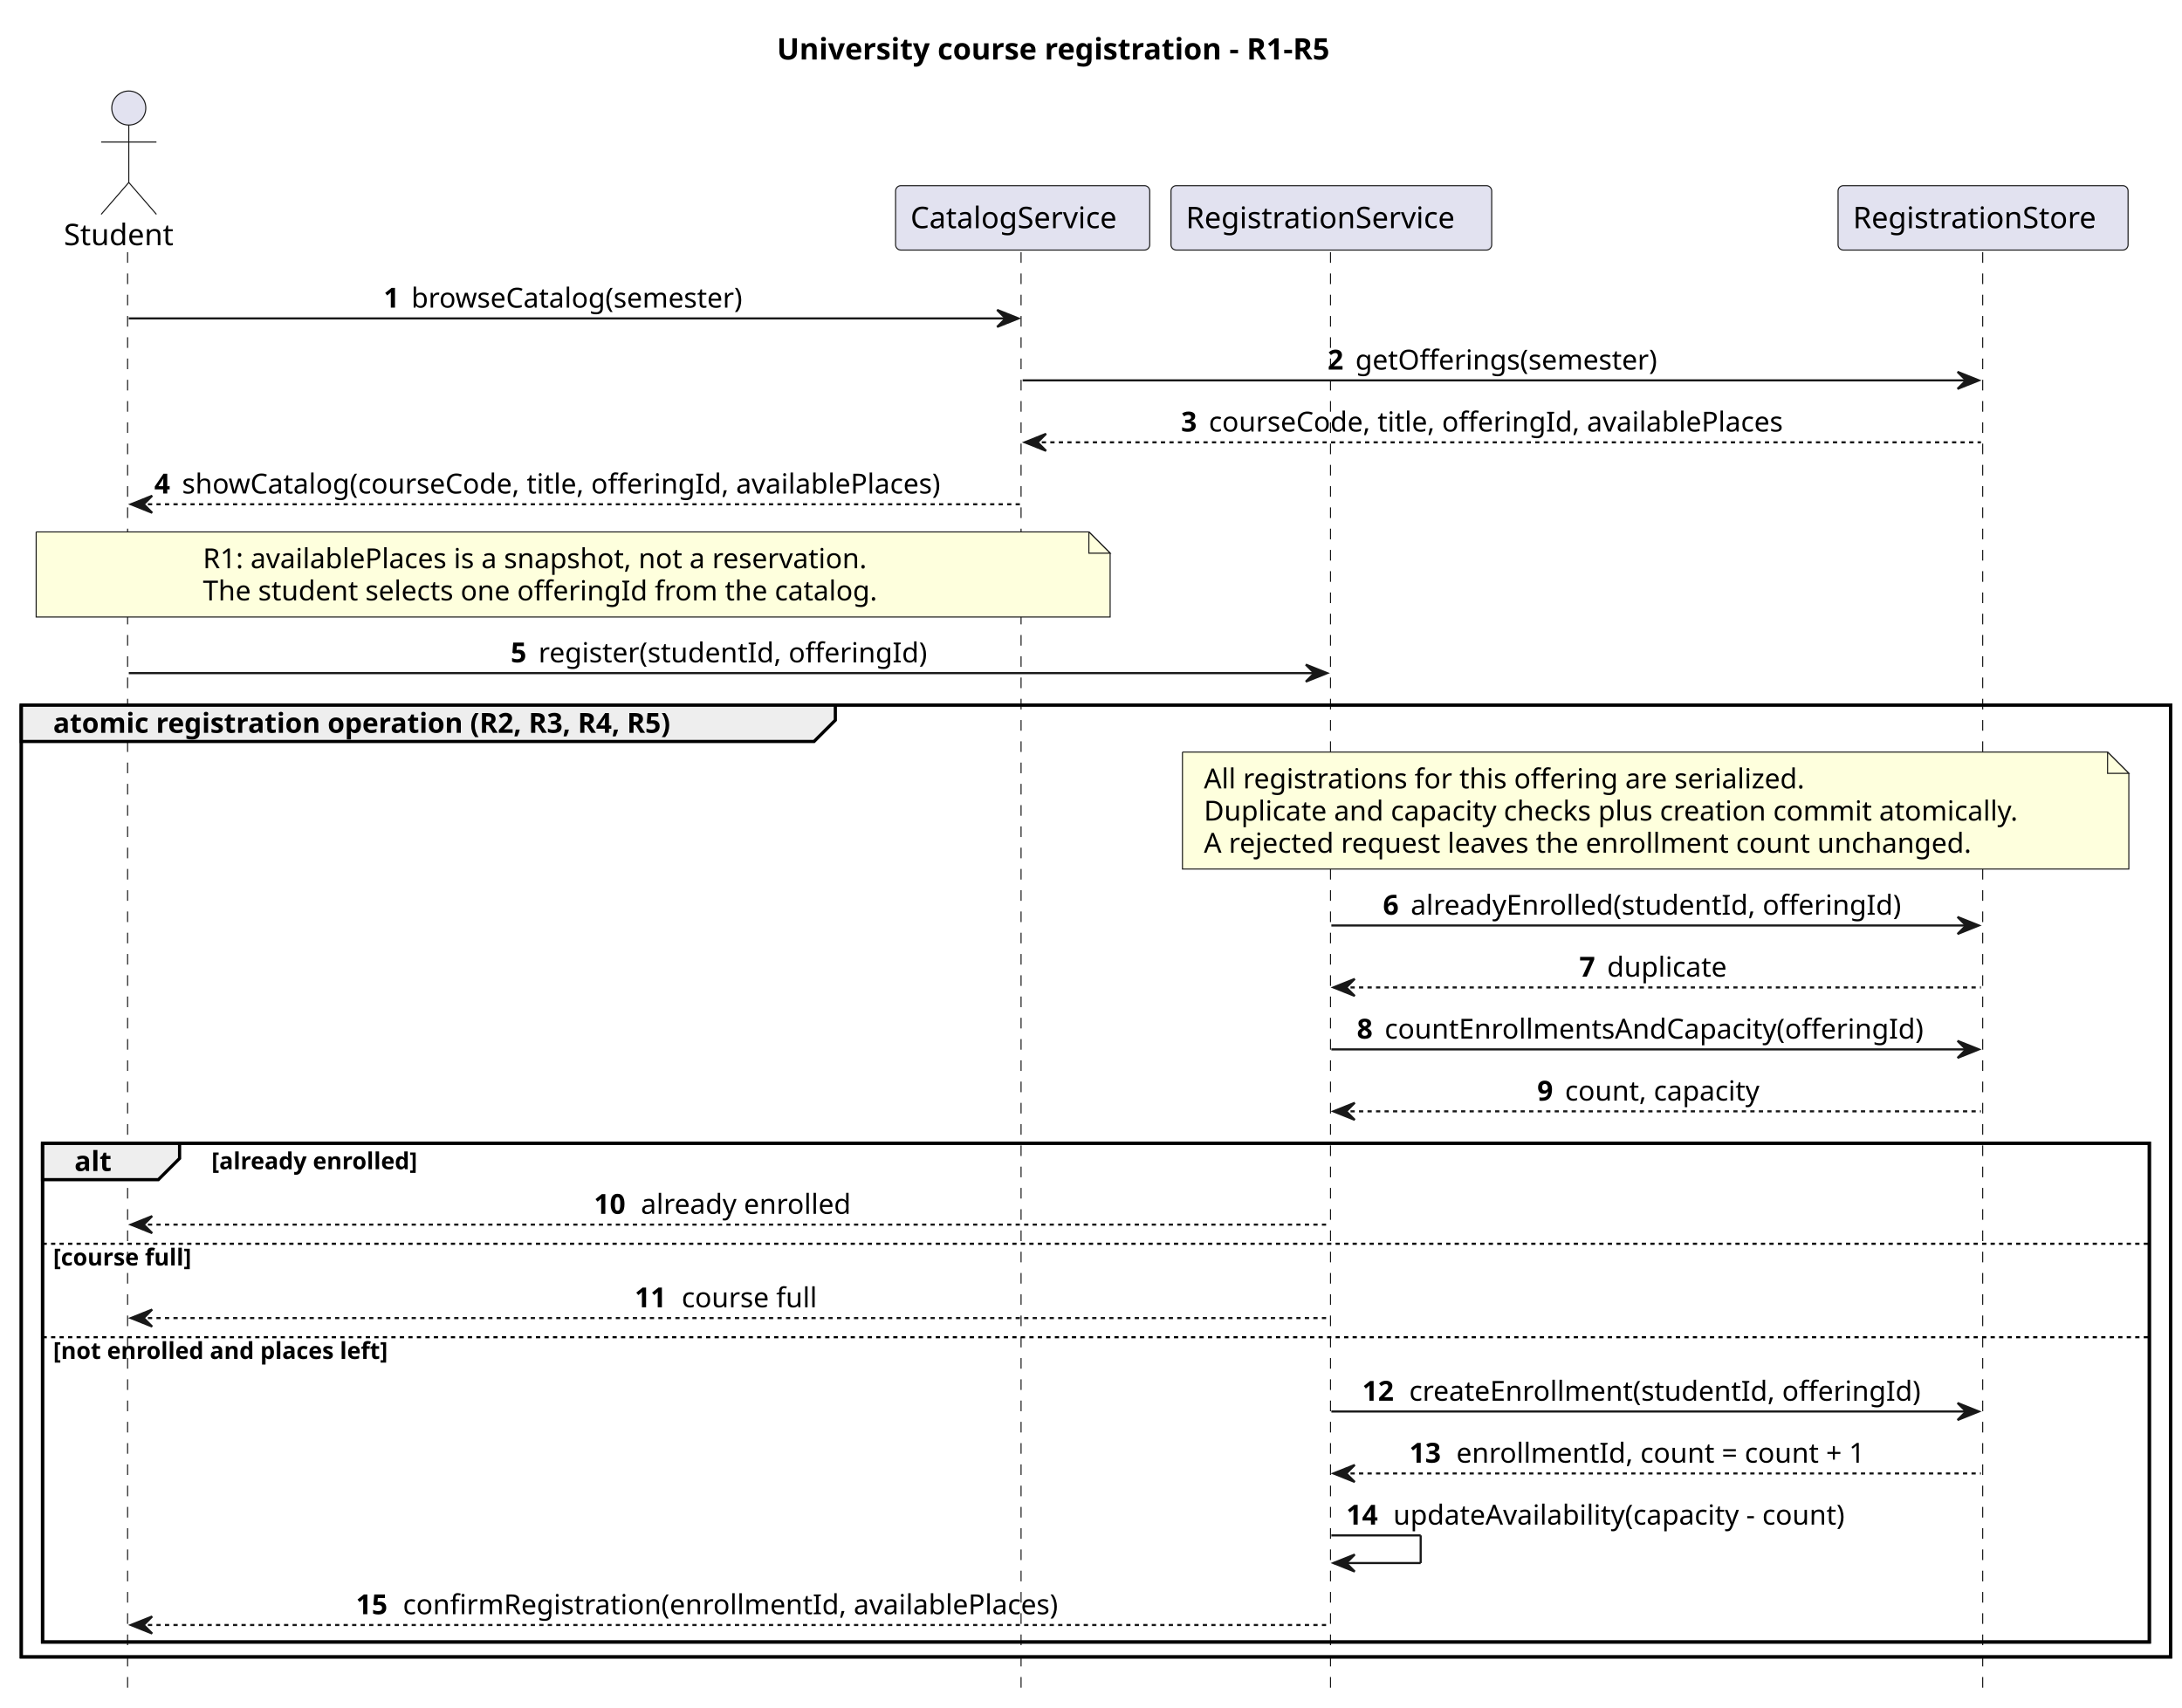
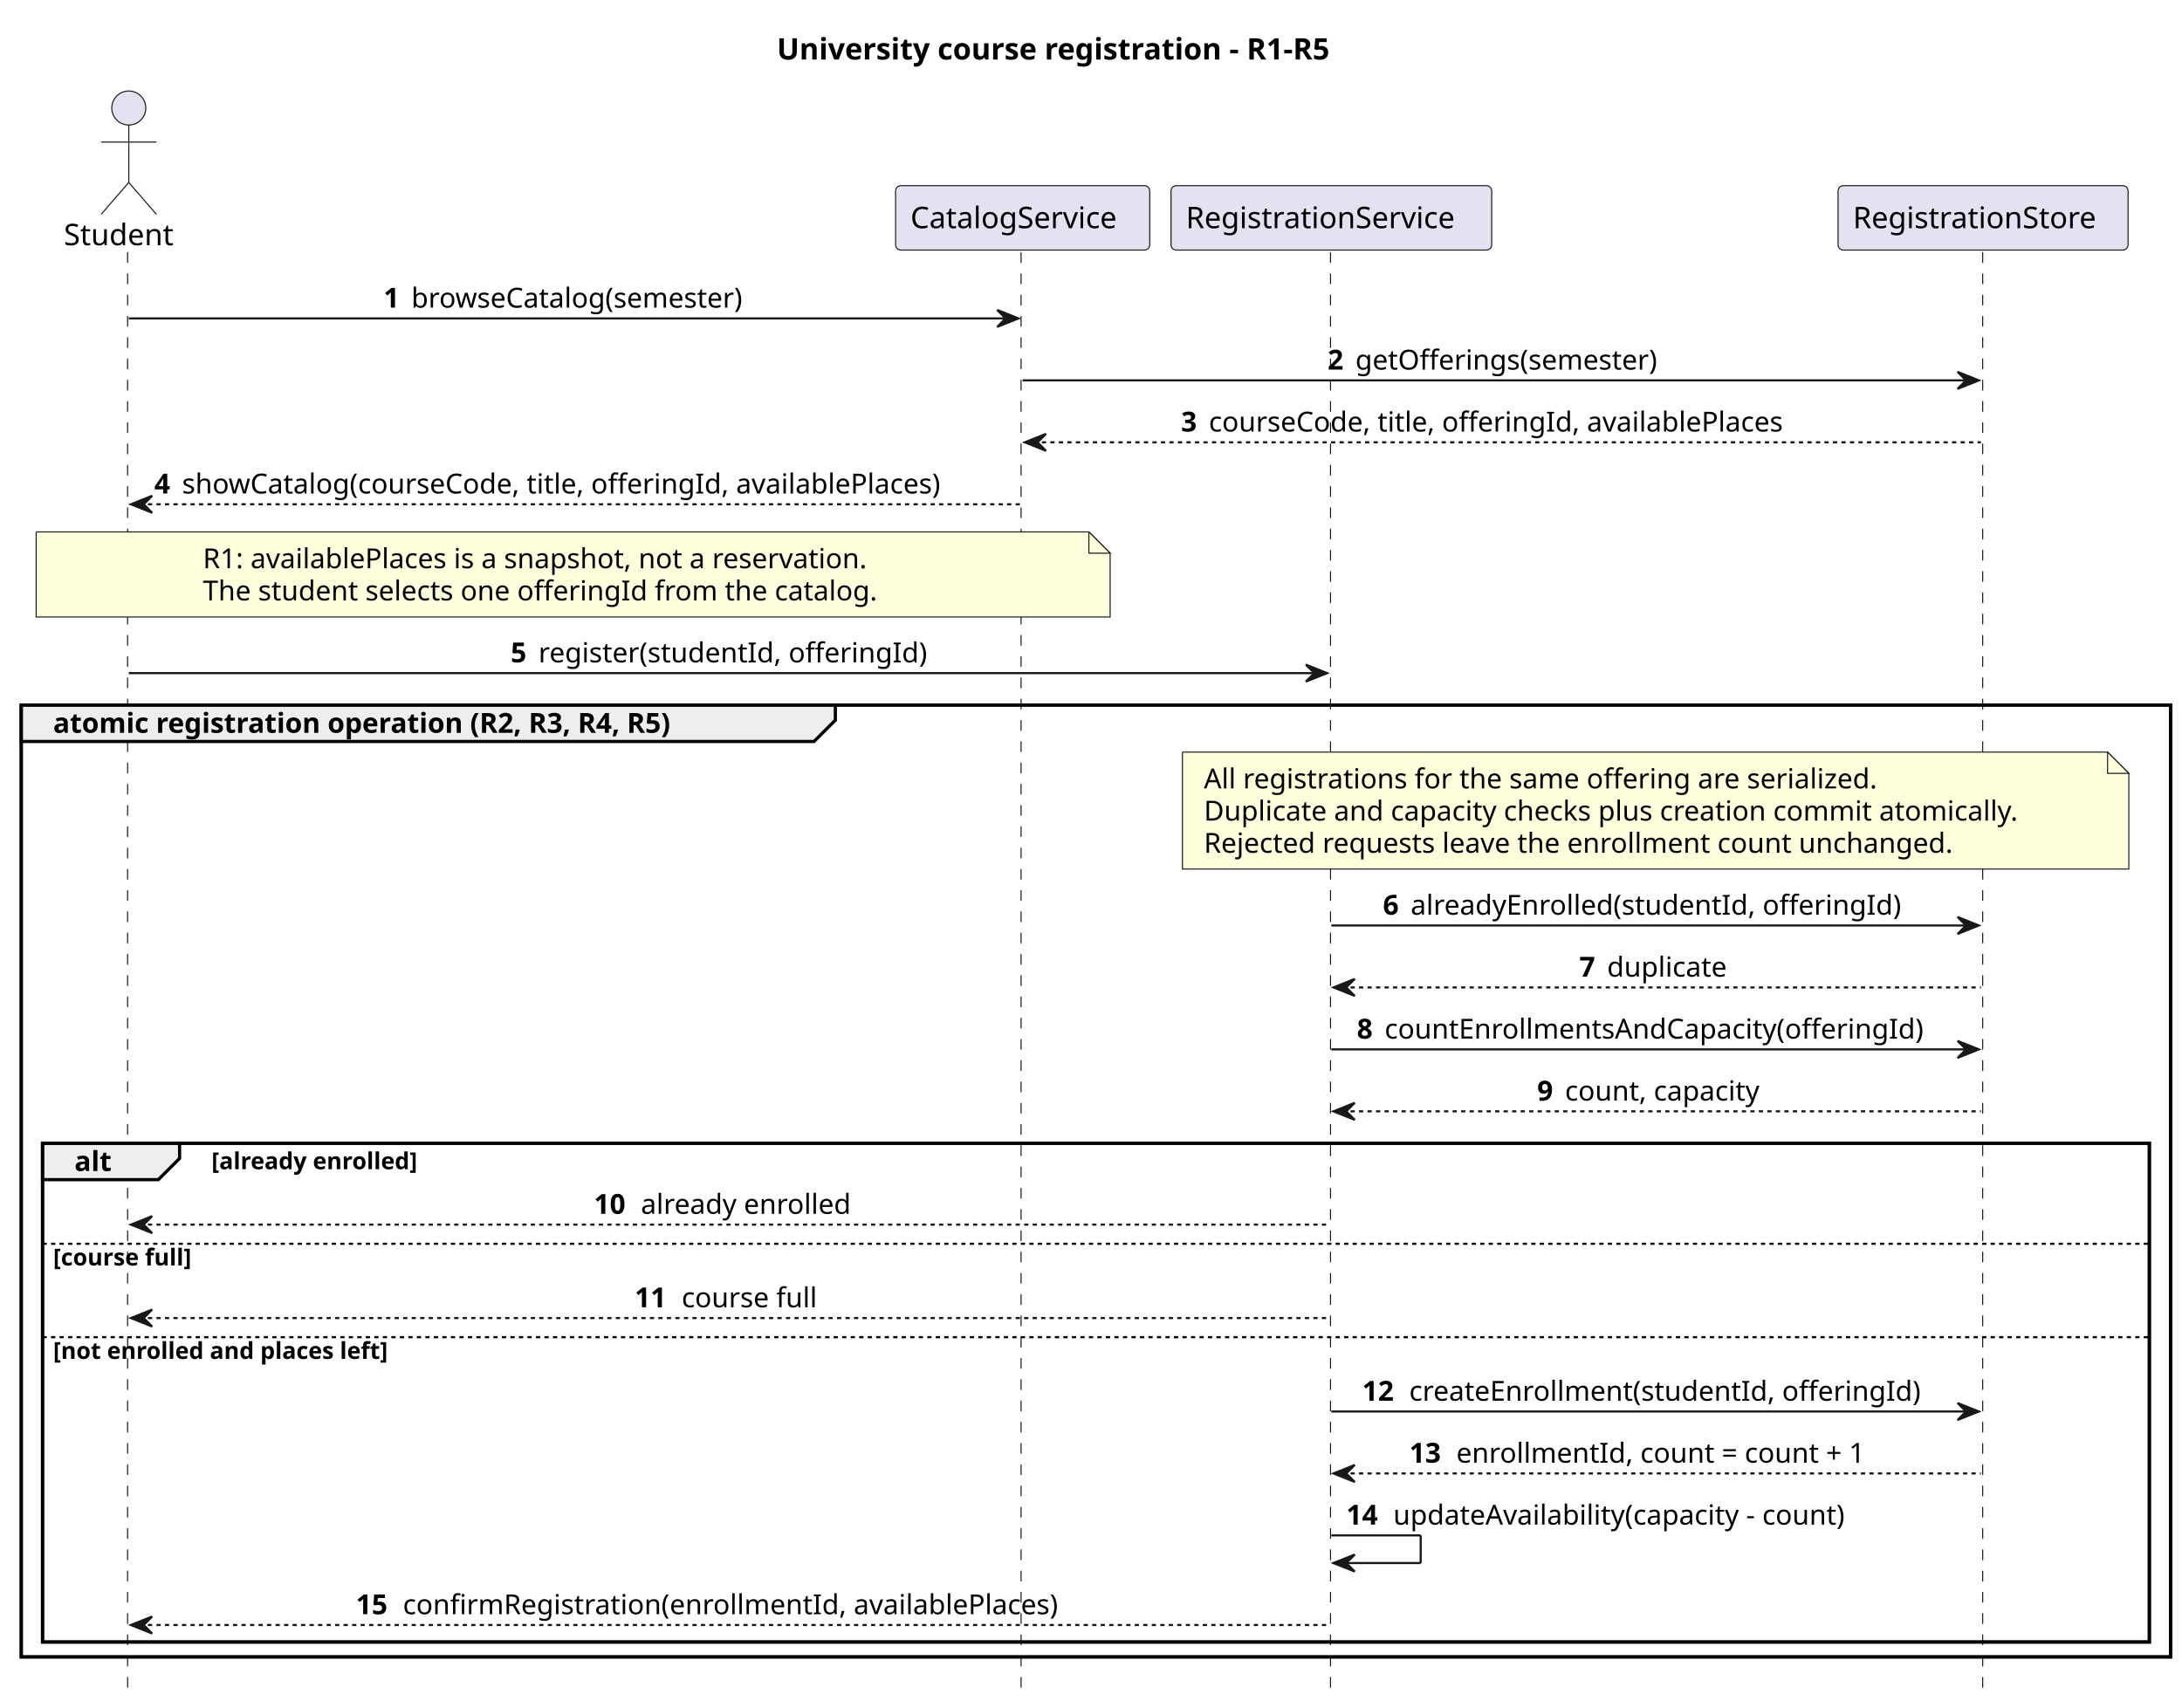
<svg xmlns="http://www.w3.org/2000/svg" contentStyleType="text/css" data-diagram-type="SEQUENCE" height="803px" preserveAspectRatio="none" style="width:1026px;height:803px;background:#FFFFFF;" version="1.1" viewBox="0 0 1026 803" width="1026px" zoomAndPan="magnify">
  <defs />
  <g>
    <text fill="#000000" font-family="sans-serif" font-size="14" font-weight="bold" lengthAdjust="spacing" textLength="299.059" x="365.293" y="27.995">University course registration - R1-R5</text>
    <rect fill="none" height="447.602" style="stroke:#000000;stroke-width:1.5;" width="1010.644" x="10" y="331.523" />
    <rect fill="none" height="234.539" style="stroke:#000000;stroke-width:1.5;" width="990.644" x="20" y="537.586" />
    <g class="participant-lifeline" data-entity-uid="part1" data-qualified-name="Student" id="part1-lifeline">
      <g>
        <rect fill="#000000" fill-opacity="0" height="677.531" width="8" x="56.556" y="118.594" />
        <line style="stroke:#181818;stroke-width:0.5;stroke-dasharray:5,5;" x1="60" x2="60" y1="118.594" y2="796.125" />
      </g>
    </g>
    <g class="participant-lifeline" data-entity-uid="part2" data-qualified-name="CatalogService" id="part2-lifeline">
      <g>
        <rect fill="#000000" fill-opacity="0" height="677.531" width="8" x="476.866" y="118.594" />
        <line style="stroke:#181818;stroke-width:0.5;stroke-dasharray:5,5;" x1="480.113" x2="480.113" y1="118.594" y2="796.125" />
      </g>
    </g>
    <g class="participant-lifeline" data-entity-uid="part3" data-qualified-name="RegistrationService" id="part3-lifeline">
      <g>
        <rect fill="#000000" fill-opacity="0" height="677.531" width="8" x="622.016" y="118.594" />
        <line style="stroke:#181818;stroke-width:0.5;stroke-dasharray:5,5;" x1="625.619" x2="625.619" y1="118.594" y2="796.125" />
      </g>
    </g>
    <g class="participant-lifeline" data-entity-uid="part4" data-qualified-name="RegistrationStore" id="part4-lifeline">
      <g>
        <rect fill="#000000" fill-opacity="0" height="677.531" width="8" x="928.462" y="118.594" />
        <line style="stroke:#181818;stroke-width:0.5;stroke-dasharray:5,5;" x1="932.281" x2="932.281" y1="118.594" y2="796.125" />
      </g>
    </g>
    <g class="participant participant-head" data-entity-uid="part1" data-qualified-name="Student" id="part1-head">
      <text fill="#000000" font-family="sans-serif" font-size="14" lengthAdjust="spacing" textLength="55.111" x="30" y="115.292">Student</text>
      <ellipse cx="60.556" cy="50.797" fill="#E2E2F0" rx="8" ry="8" style="stroke:#181818;stroke-width:0.5;" />
      <path d="M60.556,58.797 L60.556,85.797 M47.556,66.797 L73.556,66.797 M60.556,85.797 L47.556,100.797 M60.556,85.797 L73.556,100.797" fill="none" style="stroke:#181818;stroke-width:0.5;" />
    </g>
    <g class="participant participant-head" data-entity-uid="part2" data-qualified-name="CatalogService" id="part2-head">
      <rect fill="#E2E2F0" height="30.297" rx="2.5" ry="2.5" style="stroke:#181818;stroke-width:0.5;" width="119.506" x="421.113" y="87.297" />
      <text fill="#000000" font-family="sans-serif" font-size="14" lengthAdjust="spacing" textLength="105.506" x="428.113" y="107.292">CatalogService</text>
    </g>
    <g class="participant participant-head" data-entity-uid="part3" data-qualified-name="RegistrationService" id="part3-head">
      <rect fill="#E2E2F0" height="30.297" rx="2.5" ry="2.5" style="stroke:#181818;stroke-width:0.5;" width="150.794" x="550.619" y="87.297" />
      <text fill="#000000" font-family="sans-serif" font-size="14" lengthAdjust="spacing" textLength="136.794" x="557.619" y="107.292">RegistrationService</text>
    </g>
    <g class="participant participant-head" data-entity-uid="part4" data-qualified-name="RegistrationStore" id="part4-head">
      <rect fill="#E2E2F0" height="30.297" rx="2.5" ry="2.5" style="stroke:#181818;stroke-width:0.5;" width="136.363" x="864.281" y="87.297" />
      <text fill="#000000" font-family="sans-serif" font-size="14" lengthAdjust="spacing" textLength="122.363" x="871.281" y="107.292">RegistrationStore</text>
    </g>
    <g class="message" data-entity-1="part1" data-entity-2="part2" id="msg1">
      <polygon fill="#181818" points="468.866,145.727,478.866,149.727,468.866,153.727,472.866,149.727" style="stroke:#181818;stroke-width:1;" />
      <line style="stroke:#181818;stroke-width:1;" x1="60.556" x2="474.866" y1="149.727" y2="149.727" />
      <text fill="#000000" font-family="sans-serif" font-size="13" font-weight="bold" lengthAdjust="spacing" textLength="9.045" x="180.355" y="144.661">1</text>
      <text fill="#000000" font-family="sans-serif" font-size="13" lengthAdjust="spacing" textLength="167.667" x="193.4" y="144.661">browseCatalog(semester)</text>
    </g>
    <g class="message" data-entity-1="part2" data-entity-2="part4" id="msg2">
      <polygon fill="#181818" points="920.462,174.859,930.462,178.859,920.462,182.859,924.462,178.859" style="stroke:#181818;stroke-width:1;" />
      <line style="stroke:#181818;stroke-width:1;" x1="480.866" x2="926.462" y1="178.859" y2="178.859" />
      <text fill="#000000" font-family="sans-serif" font-size="13" font-weight="bold" lengthAdjust="spacing" textLength="9.045" x="624.271" y="173.793">2</text>
      <text fill="#000000" font-family="sans-serif" font-size="13" lengthAdjust="spacing" textLength="151.741" x="637.317" y="173.793">getOfferings(semester)</text>
    </g>
    <g class="message" data-entity-1="part4" data-entity-2="part2" id="msg3">
      <polygon fill="#181818" points="491.866,203.992,481.866,207.992,491.866,211.992,487.866,207.992" style="stroke:#181818;stroke-width:1;" />
      <line style="stroke:#181818;stroke-width:1;stroke-dasharray:2,2;" x1="485.866" x2="931.462" y1="207.992" y2="207.992" />
      <text fill="#000000" font-family="sans-serif" font-size="13" font-weight="bold" lengthAdjust="spacing" textLength="9.045" x="555.342" y="202.926">3</text>
      <text fill="#000000" font-family="sans-serif" font-size="13" lengthAdjust="spacing" textLength="289.599" x="568.388" y="202.926">courseCode, title, offeringId, availablePlaces</text>
    </g>
    <g class="message" data-entity-1="part2" data-entity-2="part1" id="msg4">
      <polygon fill="#181818" points="71.556,233.125,61.556,237.125,71.556,241.125,67.556,237.125" style="stroke:#181818;stroke-width:1;" />
      <line style="stroke:#181818;stroke-width:1;stroke-dasharray:2,2;" x1="65.556" x2="479.866" y1="237.125" y2="237.125" />
      <text fill="#000000" font-family="sans-serif" font-size="13" font-weight="bold" lengthAdjust="spacing" textLength="9.045" x="72.556" y="232.059">4</text>
      <text fill="#000000" font-family="sans-serif" font-size="13" lengthAdjust="spacing" textLength="383.265" x="85.601" y="232.059">showCatalog(courseCode, title, offeringId, availablePlaces)</text>
    </g>
    <path d="M17,250.125 L17,290.125 L522,290.125 L522,260.125 L512,250.125 L17,250.125" fill="#FEFFDD" style="stroke:#181818;stroke-width:0.5;" />
    <path d="M512,250.125 L512,260.125 L522,260.125 L512,250.125" fill="#FEFFDD" style="stroke:#181818;stroke-width:0.5;" />
    <text fill="#000000" font-family="sans-serif" font-size="13" lengthAdjust="spacing" textLength="339.809" x="95.405" y="267.192">R1: availablePlaces is a snapshot, not a reservation.</text>
    <text fill="#000000" font-family="sans-serif" font-size="13" lengthAdjust="spacing" textLength="339.028" x="95.405" y="282.325">The student selects one offeringId from the catalog.</text>
    <g class="message" data-entity-1="part1" data-entity-2="part3" id="msg5">
      <polygon fill="#181818" points="614.016,312.523,624.016,316.523,614.016,320.523,618.016,316.523" style="stroke:#181818;stroke-width:1;" />
      <line style="stroke:#181818;stroke-width:1;" x1="60.556" x2="620.016" y1="316.523" y2="316.523" />
      <text fill="#000000" font-family="sans-serif" font-size="13" font-weight="bold" lengthAdjust="spacing" textLength="9.045" x="240.139" y="311.457">5</text>
      <text fill="#000000" font-family="sans-serif" font-size="13" lengthAdjust="spacing" textLength="193.248" x="253.185" y="311.457">register(studentId, offeringId)</text>
    </g>
    <path d="M10,331.523 L392.778,331.523 L392.778,338.656 L382.778,348.656 L10,348.656 L10,331.523" fill="#EEEEEE" style="stroke:#000000;stroke-width:1.5;" />
    <rect fill="none" height="447.602" style="stroke:#000000;stroke-width:1.5;" width="1010.644" x="10" y="331.523" />
    <text fill="#000000" font-family="sans-serif" font-size="13" font-weight="bold" lengthAdjust="spacing" textLength="337.778" x="25" y="344.59">atomic registration operation (R2, R3, R4, R5)</text>
    <path d="M556,353.656 L556,408.656 L1001,408.656 L1001,363.656 L991,353.656 L556,353.656" fill="#FEFFDD" style="stroke:#181818;stroke-width:0.5;" />
    <path d="M991,353.656 L991,363.656 L1001,363.656 L991,353.656" fill="#FEFFDD" style="stroke:#181818;stroke-width:0.5;" />
-     <text fill="#000000" font-family="sans-serif" font-size="13" lengthAdjust="spacing" textLength="302.555" x="566.082" y="370.723">All registrations for this offering are serialized.</text>
+     <text fill="#000000" font-family="sans-serif" font-size="13" lengthAdjust="spacing" textLength="339.701" x="566.082" y="370.723">All registrations for the same offering are serialized.</text>
    <text fill="#000000" font-family="sans-serif" font-size="13" lengthAdjust="spacing" textLength="415.86" x="566.082" y="385.856">Duplicate and capacity checks plus creation commit atomically.</text>
-     <text fill="#000000" font-family="sans-serif" font-size="13" lengthAdjust="spacing" textLength="388.483" x="566.082" y="400.989">A rejected request leaves the enrollment count unchanged.</text>
+     <text fill="#000000" font-family="sans-serif" font-size="13" lengthAdjust="spacing" textLength="379.146" x="566.082" y="400.989">Rejected requests leave the enrollment count unchanged.</text>
    <g class="message" data-entity-1="part3" data-entity-2="part4" id="msg6">
      <polygon fill="#181818" points="920.462,431.188,930.462,435.188,920.462,439.188,924.462,435.188" style="stroke:#181818;stroke-width:1;" />
      <line style="stroke:#181818;stroke-width:1;" x1="626.016" x2="926.462" y1="435.188" y2="435.188" />
      <text fill="#000000" font-family="sans-serif" font-size="13" font-weight="bold" lengthAdjust="spacing" textLength="9.045" x="650.273" y="430.122">6</text>
      <text fill="#000000" font-family="sans-serif" font-size="13" lengthAdjust="spacing" textLength="244.886" x="663.319" y="430.122">alreadyEnrolled(studentId, offeringId)</text>
    </g>
    <g class="message" data-entity-1="part4" data-entity-2="part3" id="msg7">
      <polygon fill="#181818" points="637.016,460.32,627.016,464.32,637.016,468.32,633.016,464.32" style="stroke:#181818;stroke-width:1;" />
      <line style="stroke:#181818;stroke-width:1;stroke-dasharray:2,2;" x1="631.016" x2="931.462" y1="464.32" y2="464.32" />
      <text fill="#000000" font-family="sans-serif" font-size="13" font-weight="bold" lengthAdjust="spacing" textLength="9.045" x="742.629" y="459.254">7</text>
      <text fill="#000000" font-family="sans-serif" font-size="13" lengthAdjust="spacing" textLength="60.176" x="755.674" y="459.254">duplicate</text>
    </g>
    <g class="message" data-entity-1="part3" data-entity-2="part4" id="msg8">
      <polygon fill="#181818" points="920.462,489.453,930.462,493.453,920.462,497.453,924.462,493.453" style="stroke:#181818;stroke-width:1;" />
      <line style="stroke:#181818;stroke-width:1;" x1="626.016" x2="926.462" y1="493.453" y2="493.453" />
      <text fill="#000000" font-family="sans-serif" font-size="13" font-weight="bold" lengthAdjust="spacing" textLength="9.045" x="638.016" y="488.387">8</text>
      <text fill="#000000" font-family="sans-serif" font-size="13" lengthAdjust="spacing" textLength="269.401" x="651.062" y="488.387">countEnrollmentsAndCapacity(offeringId)</text>
    </g>
    <g class="message" data-entity-1="part4" data-entity-2="part3" id="msg9">
      <polygon fill="#181818" points="637.016,518.586,627.016,522.586,637.016,526.586,633.016,522.586" style="stroke:#181818;stroke-width:1;" />
      <line style="stroke:#181818;stroke-width:1;stroke-dasharray:2,2;" x1="631.016" x2="931.462" y1="522.586" y2="522.586" />
      <text fill="#000000" font-family="sans-serif" font-size="13" font-weight="bold" lengthAdjust="spacing" textLength="9.045" x="722.805" y="517.52">9</text>
      <text fill="#000000" font-family="sans-serif" font-size="13" lengthAdjust="spacing" textLength="99.823" x="735.85" y="517.52">count, capacity</text>
    </g>
    <path d="M20,537.586 L84.443,537.586 L84.443,544.719 L74.443,554.719 L20,554.719 L20,537.586" fill="#EEEEEE" style="stroke:#000000;stroke-width:1.5;" />
    <rect fill="none" height="234.539" style="stroke:#000000;stroke-width:1.5;" width="990.644" x="20" y="537.586" />
    <text fill="#000000" font-family="sans-serif" font-size="13" font-weight="bold" lengthAdjust="spacing" textLength="19.443" x="35" y="550.653">alt</text>
    <text fill="#000000" font-family="sans-serif" font-size="11" font-weight="bold" lengthAdjust="spacing" textLength="111.579" x="99.443" y="549.796">[already enrolled]</text>
    <g class="message" data-entity-1="part3" data-entity-2="part1" id="msg10">
      <polygon fill="#181818" points="71.556,571.852,61.556,575.852,71.556,579.852,67.556,575.852" style="stroke:#181818;stroke-width:1;" />
      <line style="stroke:#181818;stroke-width:1;stroke-dasharray:2,2;" x1="65.556" x2="625.016" y1="575.852" y2="575.852" />
      <text fill="#000000" font-family="sans-serif" font-size="13" font-weight="bold" lengthAdjust="spacing" textLength="18.091" x="279.253" y="570.786">10</text>
      <text fill="#000000" font-family="sans-serif" font-size="13" lengthAdjust="spacing" textLength="105.974" x="301.344" y="570.786">already enrolled</text>
    </g>
    <line style="stroke:#000000;stroke-width:1;stroke-dasharray:2,2;" x1="20" x2="1010.644" y1="584.852" y2="584.852" />
    <text fill="#000000" font-family="sans-serif" font-size="11" font-weight="bold" lengthAdjust="spacing" textLength="75.383" x="25" y="595.062">[course full]</text>
    <g class="message" data-entity-1="part3" data-entity-2="part1" id="msg11">
      <polygon fill="#181818" points="71.556,615.789,61.556,619.789,71.556,623.789,67.556,619.789" style="stroke:#181818;stroke-width:1;" />
      <line style="stroke:#181818;stroke-width:1;stroke-dasharray:2,2;" x1="65.556" x2="625.016" y1="619.789" y2="619.789" />
      <text fill="#000000" font-family="sans-serif" font-size="13" font-weight="bold" lengthAdjust="spacing" textLength="18.091" x="298.426" y="614.723">11</text>
      <text fill="#000000" font-family="sans-serif" font-size="13" lengthAdjust="spacing" textLength="67.628" x="320.517" y="614.723">course full</text>
    </g>
    <line style="stroke:#000000;stroke-width:1;stroke-dasharray:2,2;" x1="20" x2="1010.644" y1="628.789" y2="628.789" />
    <text fill="#000000" font-family="sans-serif" font-size="11" font-weight="bold" lengthAdjust="spacing" textLength="181.167" x="25" y="639">[not enrolled and places left]</text>
    <g class="message" data-entity-1="part3" data-entity-2="part4" id="msg12">
      <polygon fill="#181818" points="920.462,659.727,930.462,663.727,920.462,667.727,924.462,663.727" style="stroke:#181818;stroke-width:1;" />
      <line style="stroke:#181818;stroke-width:1;" x1="626.016" x2="926.462" y1="663.727" y2="663.727" />
      <text fill="#000000" font-family="sans-serif" font-size="13" font-weight="bold" lengthAdjust="spacing" textLength="18.091" x="640.517" y="658.661">12</text>
      <text fill="#000000" font-family="sans-serif" font-size="13" lengthAdjust="spacing" textLength="255.353" x="662.608" y="658.661">createEnrollment(studentId, offeringId)</text>
    </g>
    <g class="message" data-entity-1="part4" data-entity-2="part3" id="msg13">
      <polygon fill="#181818" points="637.016,688.859,627.016,692.859,637.016,696.859,633.016,692.859" style="stroke:#181818;stroke-width:1;" />
      <line style="stroke:#181818;stroke-width:1;stroke-dasharray:2,2;" x1="631.016" x2="931.462" y1="692.859" y2="692.859" />
      <text fill="#000000" font-family="sans-serif" font-size="13" font-weight="bold" lengthAdjust="spacing" textLength="18.091" x="662.67" y="687.793">13</text>
      <text fill="#000000" font-family="sans-serif" font-size="13" lengthAdjust="spacing" textLength="211.047" x="684.761" y="687.793">enrollmentId, count = count + 1</text>
    </g>
    <g class="message" data-entity-1="part3" data-entity-2="part3" id="msg14">
      <line style="stroke:#181818;stroke-width:1;" x1="626.016" x2="668.016" y1="721.992" y2="721.992" />
      <line style="stroke:#181818;stroke-width:1;" x1="668.016" x2="668.016" y1="721.992" y2="734.992" />
      <line style="stroke:#181818;stroke-width:1;" x1="627.016" x2="668.016" y1="734.992" y2="734.992" />
      <polygon fill="#181818" points="637.016,730.992,627.016,734.992,637.016,738.992,633.016,734.992" style="stroke:#181818;stroke-width:1;" />
      <text fill="#000000" font-family="sans-serif" font-size="13" font-weight="bold" lengthAdjust="spacing" textLength="18.091" x="633.016" y="716.926">14</text>
      <text fill="#000000" font-family="sans-serif" font-size="13" lengthAdjust="spacing" textLength="232.083" x="655.107" y="716.926">updateAvailability(capacity - count)</text>
    </g>
    <g class="message" data-entity-1="part3" data-entity-2="part1" id="msg15">
      <polygon fill="#181818" points="71.556,760.125,61.556,764.125,71.556,768.125,67.556,764.125" style="stroke:#181818;stroke-width:1;" />
      <line style="stroke:#181818;stroke-width:1;stroke-dasharray:2,2;" x1="65.556" x2="625.016" y1="764.125" y2="764.125" />
      <text fill="#000000" font-family="sans-serif" font-size="13" font-weight="bold" lengthAdjust="spacing" textLength="18.091" x="167.351" y="759.059">15</text>
      <text fill="#000000" font-family="sans-serif" font-size="13" lengthAdjust="spacing" textLength="329.78" x="189.441" y="759.059">confirmRegistration(enrollmentId, availablePlaces)</text>
    </g>
  </g>
</svg>
